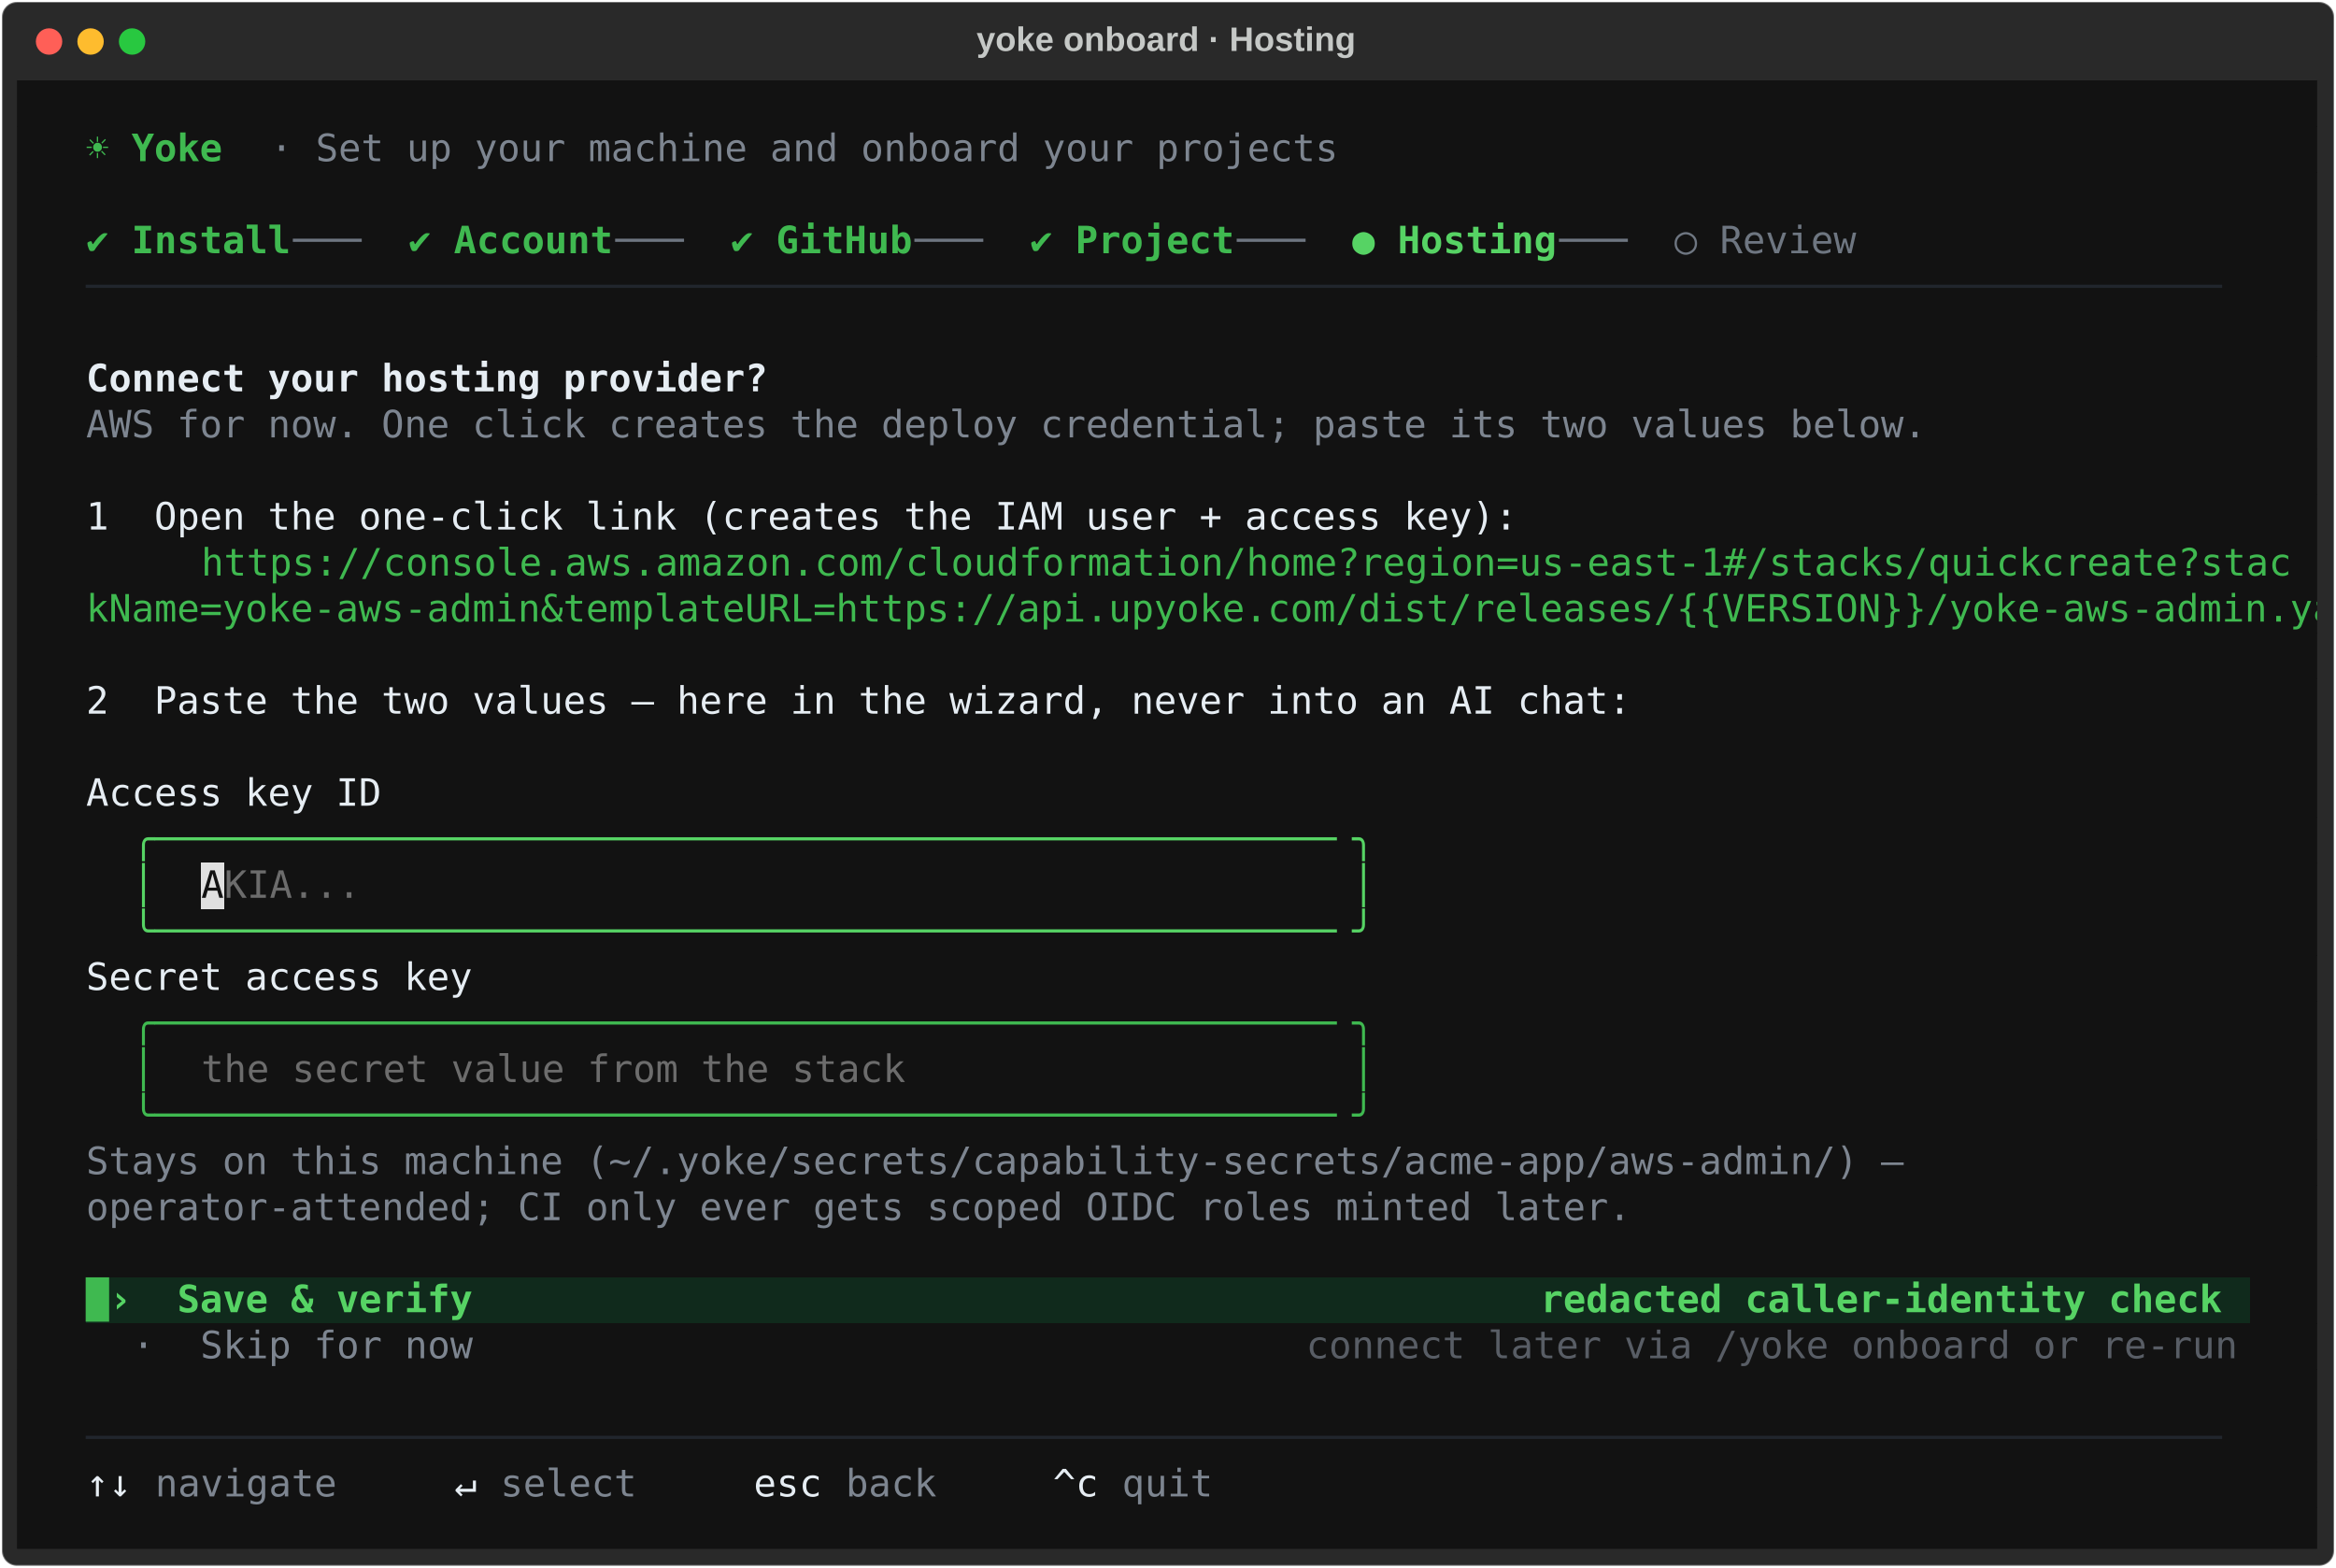
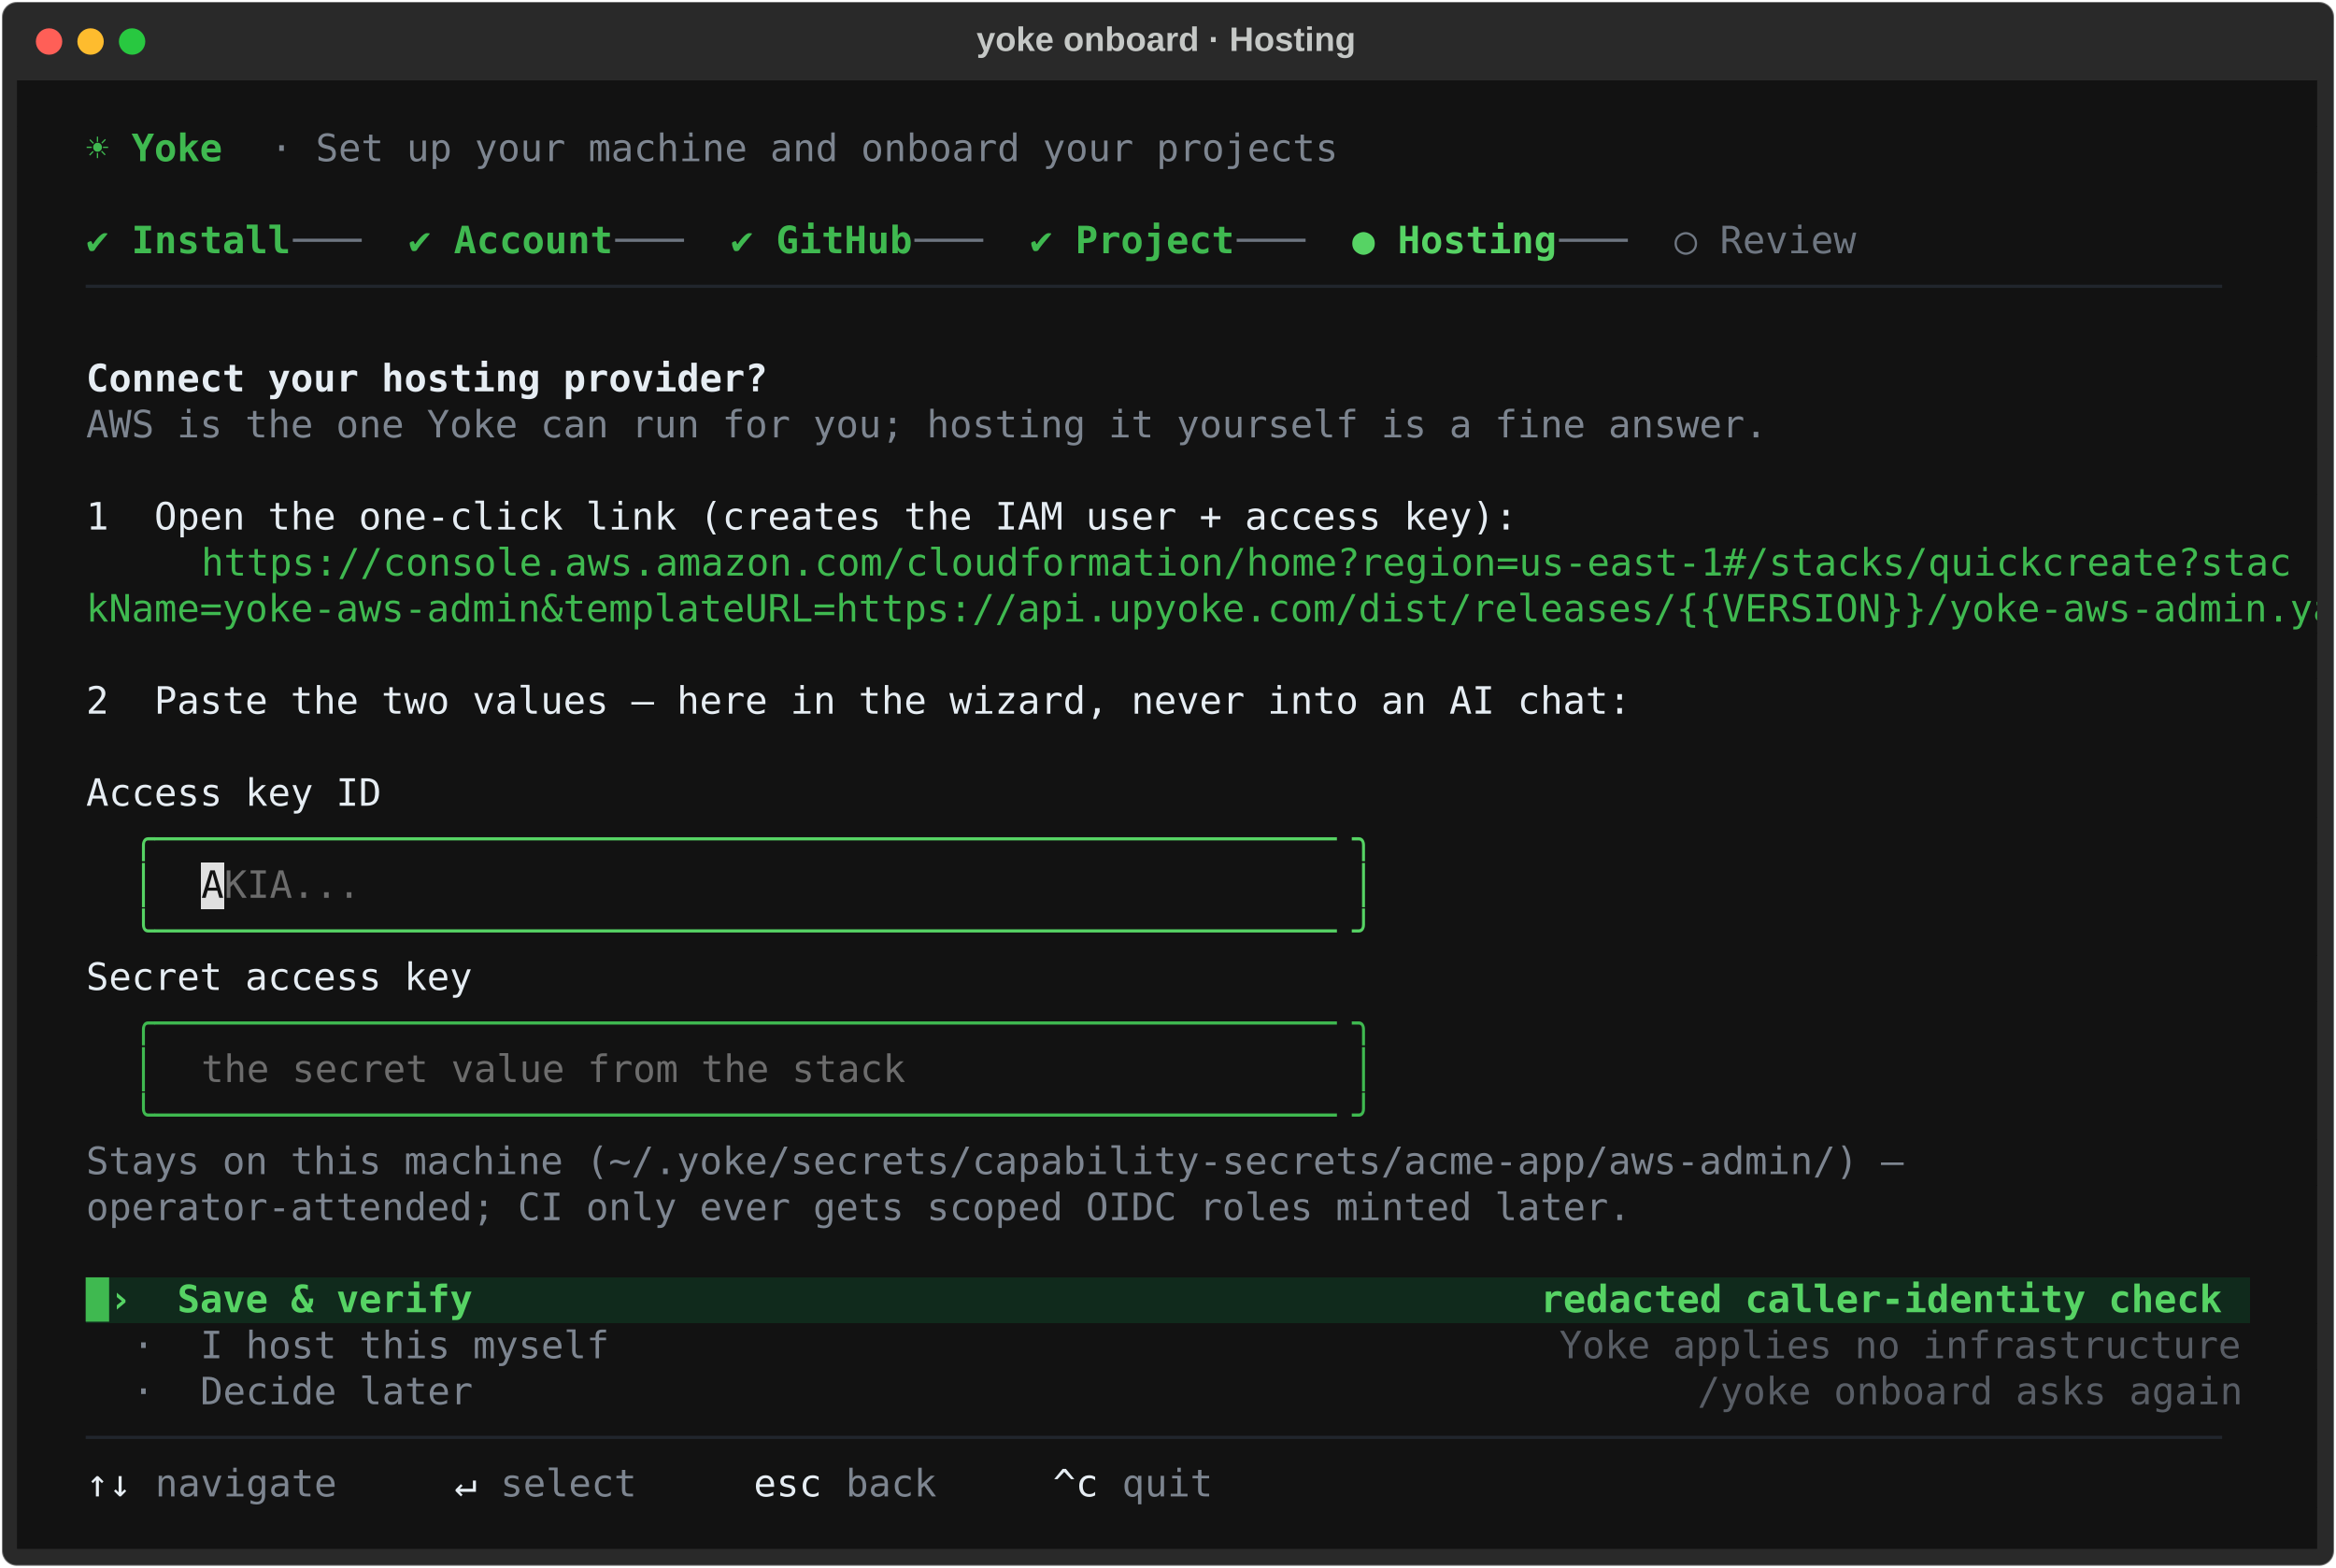
<svg xmlns="http://www.w3.org/2000/svg" class="rich-terminal" viewBox="0 0 1238 830.8">
  <style>

    @font-face {
        font-family: "Fira Code";
        src: local("FiraCode-Regular"),
                url("https://cdnjs.cloudflare.com/ajax/libs/firacode/{{VERSION}}/woff2/FiraCode-Regular.woff2") format("woff2"),
                url("https://cdnjs.cloudflare.com/ajax/libs/firacode/{{VERSION}}/woff/FiraCode-Regular.woff") format("woff");
        font-style: normal;
        font-weight: 400;
    }
    @font-face {
        font-family: "Fira Code";
        src: local("FiraCode-Bold"),
                url("https://cdnjs.cloudflare.com/ajax/libs/firacode/{{VERSION}}/woff2/FiraCode-Bold.woff2") format("woff2"),
                url("https://cdnjs.cloudflare.com/ajax/libs/firacode/{{VERSION}}/woff/FiraCode-Bold.woff") format("woff");
        font-style: bold;
        font-weight: 700;
    }

    .terminal-YOKE-matrix {
        font-family: Fira Code, monospace;
        font-size: 20px;
        line-height: 24.4px;
        font-variant-east-asian: full-width;
    }

    .terminal-YOKE-title {
        font-size: 18px;
        font-weight: bold;
        font-family: arial;
    }

.terminal-YOKE-r2 { fill: #3fb950;font-weight: bold }
.terminal-YOKE-r3 { fill: #e6edf3 }
.terminal-YOKE-r4 { fill: #7d8590 }
.terminal-YOKE-r5 { fill: #6e7681 }
.terminal-YOKE-r6 { fill: #56d364;font-weight: bold }
.terminal-YOKE-r7 { fill: #21262d }
.terminal-YOKE-r8 { fill: #e6edf3;font-weight: bold }
.terminal-YOKE-r9 { fill: #3fb950 }
.terminal-YOKE-r10 { fill: #56d364 }
.terminal-YOKE-r11 { fill: #121212 }
.terminal-YOKE-r12 { fill: #6c6c6c }
.terminal-YOKE-r15 { fill: #585d65 }
    </style>
  <defs>
    <clipPath id="terminal-YOKE-clip-terminal">
      <rect x="0" y="0" width="1219.0" height="779.8" />
    </clipPath>
    <clipPath id="terminal-YOKE-line-0">
      <rect x="0" y="1.5" width="1220" height="24.65" />
    </clipPath>
    <clipPath id="terminal-YOKE-line-1">
      <rect x="0" y="25.9" width="1220" height="24.65" />
    </clipPath>
    <clipPath id="terminal-YOKE-line-2">
      <rect x="0" y="50.3" width="1220" height="24.65" />
    </clipPath>
    <clipPath id="terminal-YOKE-line-3">
      <rect x="0" y="74.7" width="1220" height="24.65" />
    </clipPath>
    <clipPath id="terminal-YOKE-line-4">
      <rect x="0" y="99.1" width="1220" height="24.65" />
    </clipPath>
    <clipPath id="terminal-YOKE-line-5">
      <rect x="0" y="123.5" width="1220" height="24.65" />
    </clipPath>
    <clipPath id="terminal-YOKE-line-6">
      <rect x="0" y="147.9" width="1220" height="24.65" />
    </clipPath>
    <clipPath id="terminal-YOKE-line-7">
      <rect x="0" y="172.3" width="1220" height="24.65" />
    </clipPath>
    <clipPath id="terminal-YOKE-line-8">
      <rect x="0" y="196.7" width="1220" height="24.65" />
    </clipPath>
    <clipPath id="terminal-YOKE-line-9">
      <rect x="0" y="221.1" width="1220" height="24.65" />
    </clipPath>
    <clipPath id="terminal-YOKE-line-10">
      <rect x="0" y="245.5" width="1220" height="24.65" />
    </clipPath>
    <clipPath id="terminal-YOKE-line-11">
      <rect x="0" y="269.9" width="1220" height="24.65" />
    </clipPath>
    <clipPath id="terminal-YOKE-line-12">
      <rect x="0" y="294.3" width="1220" height="24.65" />
    </clipPath>
    <clipPath id="terminal-YOKE-line-13">
      <rect x="0" y="318.7" width="1220" height="24.65" />
    </clipPath>
    <clipPath id="terminal-YOKE-line-14">
      <rect x="0" y="343.1" width="1220" height="24.65" />
    </clipPath>
    <clipPath id="terminal-YOKE-line-15">
      <rect x="0" y="367.5" width="1220" height="24.65" />
    </clipPath>
    <clipPath id="terminal-YOKE-line-16">
      <rect x="0" y="391.9" width="1220" height="24.65" />
    </clipPath>
    <clipPath id="terminal-YOKE-line-17">
      <rect x="0" y="416.3" width="1220" height="24.65" />
    </clipPath>
    <clipPath id="terminal-YOKE-line-18">
      <rect x="0" y="440.7" width="1220" height="24.65" />
    </clipPath>
    <clipPath id="terminal-YOKE-line-19">
      <rect x="0" y="465.1" width="1220" height="24.65" />
    </clipPath>
    <clipPath id="terminal-YOKE-line-20">
      <rect x="0" y="489.5" width="1220" height="24.65" />
    </clipPath>
    <clipPath id="terminal-YOKE-line-21">
      <rect x="0" y="513.9" width="1220" height="24.65" />
    </clipPath>
    <clipPath id="terminal-YOKE-line-22">
      <rect x="0" y="538.3" width="1220" height="24.65" />
    </clipPath>
    <clipPath id="terminal-YOKE-line-23">
      <rect x="0" y="562.7" width="1220" height="24.65" />
    </clipPath>
    <clipPath id="terminal-YOKE-line-24">
      <rect x="0" y="587.1" width="1220" height="24.65" />
    </clipPath>
    <clipPath id="terminal-YOKE-line-25">
      <rect x="0" y="611.5" width="1220" height="24.65" />
    </clipPath>
    <clipPath id="terminal-YOKE-line-26">
      <rect x="0" y="635.9" width="1220" height="24.65" />
    </clipPath>
    <clipPath id="terminal-YOKE-line-27">
      <rect x="0" y="660.3" width="1220" height="24.65" />
    </clipPath>
    <clipPath id="terminal-YOKE-line-28">
      <rect x="0" y="684.7" width="1220" height="24.65" />
    </clipPath>
    <clipPath id="terminal-YOKE-line-29">
      <rect x="0" y="709.1" width="1220" height="24.65" />
    </clipPath>
    <clipPath id="terminal-YOKE-line-30">
      <rect x="0" y="733.5" width="1220" height="24.65" />
    </clipPath>
  </defs>
  <rect fill="#292929" stroke="rgba(255,255,255,0.35)" stroke-width="1" x="1" y="1" width="1236" height="828.8" rx="8" />
  <text class="terminal-YOKE-title" fill="#c5c8c6" text-anchor="middle" x="618" y="27">yoke onboard · Hosting</text>
  <g transform="translate(26,22)">
    <circle cx="0" cy="0" r="7" fill="#ff5f57" />
    <circle cx="22" cy="0" r="7" fill="#febc2e" />
    <circle cx="44" cy="0" r="7" fill="#28c840" />
  </g>
  <g transform="translate(9, 41)" clip-path="url(#terminal-YOKE-clip-terminal)">
    <rect fill="#121212" x="0" y="1.5" width="1220" height="24.65" shape-rendering="crispEdges" />
    <rect fill="#121212" x="0" y="25.9" width="36.6" height="24.65" shape-rendering="crispEdges" />
    <rect fill="#121212" x="36.6" y="25.9" width="73.2" height="24.65" shape-rendering="crispEdges" />
    <rect fill="#121212" x="109.8" y="25.9" width="24.4" height="24.65" shape-rendering="crispEdges" />
    <rect fill="#121212" x="134.2" y="25.9" width="573.4" height="24.65" shape-rendering="crispEdges" />
    <rect fill="#121212" x="707.6" y="25.9" width="512.4" height="24.65" shape-rendering="crispEdges" />
    <rect fill="#121212" x="0" y="50.3" width="1220" height="24.65" shape-rendering="crispEdges" />
    <rect fill="#121212" x="0" y="74.7" width="36.6" height="24.65" shape-rendering="crispEdges" />
    <rect fill="#121212" x="36.6" y="74.7" width="109.8" height="24.65" shape-rendering="crispEdges" />
    <rect fill="#121212" x="146.4" y="74.7" width="61" height="24.65" shape-rendering="crispEdges" />
    <rect fill="#121212" x="207.4" y="74.7" width="109.8" height="24.65" shape-rendering="crispEdges" />
    <rect fill="#121212" x="317.2" y="74.7" width="61" height="24.65" shape-rendering="crispEdges" />
    <rect fill="#121212" x="378.2" y="74.7" width="97.6" height="24.65" shape-rendering="crispEdges" />
    <rect fill="#121212" x="475.8" y="74.7" width="61" height="24.65" shape-rendering="crispEdges" />
    <rect fill="#121212" x="536.8" y="74.7" width="109.8" height="24.65" shape-rendering="crispEdges" />
    <rect fill="#121212" x="646.6" y="74.7" width="61" height="24.65" shape-rendering="crispEdges" />
    <rect fill="#121212" x="707.6" y="74.7" width="109.8" height="24.65" shape-rendering="crispEdges" />
    <rect fill="#121212" x="817.4" y="74.7" width="61" height="24.65" shape-rendering="crispEdges" />
    <rect fill="#121212" x="878.4" y="74.7" width="97.6" height="24.65" shape-rendering="crispEdges" />
    <rect fill="#121212" x="976" y="74.7" width="244" height="24.65" shape-rendering="crispEdges" />
    <rect fill="#121212" x="0" y="99.1" width="36.6" height="24.65" shape-rendering="crispEdges" />
    <rect fill="#121212" x="36.6" y="99.1" width="1146.8" height="24.65" shape-rendering="crispEdges" />
    <rect fill="#121212" x="1183.4" y="99.1" width="36.6" height="24.65" shape-rendering="crispEdges" />
    <rect fill="#121212" x="0" y="123.5" width="1220" height="24.65" shape-rendering="crispEdges" />
    <rect fill="#121212" x="0" y="147.9" width="36.6" height="24.65" shape-rendering="crispEdges" />
    <rect fill="#121212" x="36.6" y="147.9" width="366" height="24.65" shape-rendering="crispEdges" />
    <rect fill="#121212" x="402.6" y="147.9" width="817.4" height="24.65" shape-rendering="crispEdges" />
    <rect fill="#121212" x="0" y="172.3" width="36.6" height="24.65" shape-rendering="crispEdges" />
-     <rect fill="#121212" x="36.6" y="172.3" width="988.2" height="24.65" shape-rendering="crispEdges" />
-     <rect fill="#121212" x="1024.8" y="172.3" width="158.6" height="24.65" shape-rendering="crispEdges" />
+     <rect fill="#121212" x="36.6" y="172.3" width="902.8" height="24.65" shape-rendering="crispEdges" />
+     <rect fill="#121212" x="939.4" y="172.3" width="244" height="24.65" shape-rendering="crispEdges" />
    <rect fill="#121212" x="1183.4" y="172.3" width="36.6" height="24.65" shape-rendering="crispEdges" />
    <rect fill="#121212" x="0" y="196.7" width="36.6" height="24.65" shape-rendering="crispEdges" />
    <rect fill="#121212" x="36.6" y="196.7" width="0" height="24.65" shape-rendering="crispEdges" />
    <rect fill="#121212" x="36.6" y="196.7" width="1183.4" height="24.65" shape-rendering="crispEdges" />
    <rect fill="#121212" x="0" y="221.1" width="36.6" height="24.65" shape-rendering="crispEdges" />
    <rect fill="#121212" x="36.6" y="221.1" width="793" height="24.65" shape-rendering="crispEdges" />
    <rect fill="#121212" x="829.6" y="221.1" width="390.4" height="24.65" shape-rendering="crispEdges" />
    <rect fill="#121212" x="0" y="245.5" width="36.6" height="24.65" shape-rendering="crispEdges" />
    <rect fill="#121212" x="36.6" y="245.5" width="61" height="24.65" shape-rendering="crispEdges" />
    <rect fill="#121212" x="97.6" y="245.5" width="1122.4" height="24.65" shape-rendering="crispEdges" />
    <rect fill="#121212" x="0" y="269.9" width="36.6" height="24.65" shape-rendering="crispEdges" />
    <rect fill="#121212" x="36.6" y="269.9" width="1159" height="24.65" shape-rendering="crispEdges" />
    <rect fill="#121212" x="1195.6" y="269.9" width="24.4" height="24.65" shape-rendering="crispEdges" />
    <rect fill="#121212" x="0" y="294.3" width="36.6" height="24.65" shape-rendering="crispEdges" />
    <rect fill="#121212" x="36.6" y="294.3" width="0" height="24.65" shape-rendering="crispEdges" />
    <rect fill="#121212" x="36.6" y="294.3" width="1183.4" height="24.65" shape-rendering="crispEdges" />
    <rect fill="#121212" x="0" y="318.7" width="36.6" height="24.65" shape-rendering="crispEdges" />
    <rect fill="#121212" x="36.6" y="318.7" width="854" height="24.65" shape-rendering="crispEdges" />
    <rect fill="#121212" x="890.6" y="318.7" width="329.4" height="24.65" shape-rendering="crispEdges" />
    <rect fill="#121212" x="0" y="343.1" width="36.6" height="24.65" shape-rendering="crispEdges" />
    <rect fill="#121212" x="36.6" y="343.1" width="0" height="24.65" shape-rendering="crispEdges" />
    <rect fill="#121212" x="36.6" y="343.1" width="1183.4" height="24.65" shape-rendering="crispEdges" />
    <rect fill="#121212" x="0" y="367.5" width="36.6" height="24.65" shape-rendering="crispEdges" />
    <rect fill="#121212" x="36.6" y="367.5" width="183" height="24.65" shape-rendering="crispEdges" />
    <rect fill="#121212" x="219.6" y="367.5" width="1000.4" height="24.65" shape-rendering="crispEdges" />
    <rect fill="#121212" x="0" y="391.9" width="36.6" height="24.65" shape-rendering="crispEdges" />
    <rect fill="#121212" x="36.6" y="391.9" width="24.4" height="24.65" shape-rendering="crispEdges" />
    <rect fill="#121212" x="61" y="391.9" width="12.2" height="24.65" shape-rendering="crispEdges" />
    <rect fill="#121212" x="73.2" y="391.9" width="634.4" height="24.65" shape-rendering="crispEdges" />
    <rect fill="#121212" x="707.6" y="391.9" width="12.2" height="24.65" shape-rendering="crispEdges" />
    <rect fill="#121212" x="719.8" y="391.9" width="500.2" height="24.65" shape-rendering="crispEdges" />
    <rect fill="#121212" x="0" y="416.3" width="36.6" height="24.65" shape-rendering="crispEdges" />
    <rect fill="#121212" x="36.6" y="416.3" width="24.4" height="24.65" shape-rendering="crispEdges" />
    <rect fill="#121212" x="61" y="416.3" width="12.2" height="24.65" shape-rendering="crispEdges" />
    <rect fill="#121212" x="73.2" y="416.3" width="24.4" height="24.65" shape-rendering="crispEdges" />
    <rect fill="#e0e0e0" x="97.6" y="416.3" width="12.2" height="24.65" shape-rendering="crispEdges" />
    <rect fill="#121212" x="109.8" y="416.3" width="73.2" height="24.65" shape-rendering="crispEdges" />
    <rect fill="#121212" x="183" y="416.3" width="500.2" height="24.65" shape-rendering="crispEdges" />
    <rect fill="#121212" x="683.2" y="416.3" width="24.4" height="24.65" shape-rendering="crispEdges" />
    <rect fill="#121212" x="707.6" y="416.3" width="12.2" height="24.65" shape-rendering="crispEdges" />
    <rect fill="#121212" x="719.8" y="416.3" width="500.2" height="24.65" shape-rendering="crispEdges" />
    <rect fill="#121212" x="0" y="440.7" width="36.6" height="24.65" shape-rendering="crispEdges" />
    <rect fill="#121212" x="36.6" y="440.7" width="24.4" height="24.65" shape-rendering="crispEdges" />
    <rect fill="#121212" x="61" y="440.7" width="12.2" height="24.65" shape-rendering="crispEdges" />
    <rect fill="#121212" x="73.2" y="440.7" width="634.4" height="24.65" shape-rendering="crispEdges" />
    <rect fill="#121212" x="707.6" y="440.7" width="12.2" height="24.65" shape-rendering="crispEdges" />
    <rect fill="#121212" x="719.8" y="440.7" width="500.2" height="24.65" shape-rendering="crispEdges" />
    <rect fill="#121212" x="0" y="465.1" width="36.6" height="24.65" shape-rendering="crispEdges" />
    <rect fill="#121212" x="36.6" y="465.1" width="231.8" height="24.65" shape-rendering="crispEdges" />
    <rect fill="#121212" x="268.4" y="465.1" width="951.6" height="24.65" shape-rendering="crispEdges" />
    <rect fill="#121212" x="0" y="489.5" width="36.6" height="24.65" shape-rendering="crispEdges" />
    <rect fill="#121212" x="36.6" y="489.5" width="24.4" height="24.65" shape-rendering="crispEdges" />
    <rect fill="#121212" x="61" y="489.5" width="12.2" height="24.65" shape-rendering="crispEdges" />
    <rect fill="#121212" x="73.2" y="489.5" width="634.4" height="24.65" shape-rendering="crispEdges" />
    <rect fill="#121212" x="707.6" y="489.5" width="12.2" height="24.65" shape-rendering="crispEdges" />
    <rect fill="#121212" x="719.8" y="489.5" width="500.2" height="24.65" shape-rendering="crispEdges" />
    <rect fill="#121212" x="0" y="513.9" width="36.6" height="24.65" shape-rendering="crispEdges" />
    <rect fill="#121212" x="36.6" y="513.9" width="24.4" height="24.65" shape-rendering="crispEdges" />
    <rect fill="#121212" x="61" y="513.9" width="12.2" height="24.65" shape-rendering="crispEdges" />
    <rect fill="#121212" x="73.2" y="513.9" width="24.4" height="24.65" shape-rendering="crispEdges" />
    <rect fill="#121212" x="97.6" y="513.9" width="378.2" height="24.65" shape-rendering="crispEdges" />
    <rect fill="#121212" x="475.8" y="513.9" width="207.4" height="24.65" shape-rendering="crispEdges" />
    <rect fill="#121212" x="683.2" y="513.9" width="24.4" height="24.65" shape-rendering="crispEdges" />
    <rect fill="#121212" x="707.6" y="513.9" width="12.2" height="24.65" shape-rendering="crispEdges" />
    <rect fill="#121212" x="719.8" y="513.9" width="500.2" height="24.65" shape-rendering="crispEdges" />
    <rect fill="#121212" x="0" y="538.3" width="36.6" height="24.65" shape-rendering="crispEdges" />
    <rect fill="#121212" x="36.6" y="538.3" width="24.4" height="24.65" shape-rendering="crispEdges" />
    <rect fill="#121212" x="61" y="538.3" width="12.2" height="24.65" shape-rendering="crispEdges" />
    <rect fill="#121212" x="73.2" y="538.3" width="634.4" height="24.65" shape-rendering="crispEdges" />
    <rect fill="#121212" x="707.6" y="538.3" width="12.2" height="24.65" shape-rendering="crispEdges" />
    <rect fill="#121212" x="719.8" y="538.3" width="500.2" height="24.65" shape-rendering="crispEdges" />
    <rect fill="#121212" x="0" y="562.7" width="36.6" height="24.65" shape-rendering="crispEdges" />
    <rect fill="#121212" x="36.6" y="562.7" width="1000.4" height="24.65" shape-rendering="crispEdges" />
    <rect fill="#121212" x="1037" y="562.7" width="146.4" height="24.65" shape-rendering="crispEdges" />
    <rect fill="#121212" x="1183.4" y="562.7" width="36.6" height="24.65" shape-rendering="crispEdges" />
    <rect fill="#121212" x="0" y="587.1" width="36.6" height="24.65" shape-rendering="crispEdges" />
    <rect fill="#121212" x="36.6" y="587.1" width="854" height="24.65" shape-rendering="crispEdges" />
    <rect fill="#121212" x="890.6" y="587.1" width="292.8" height="24.65" shape-rendering="crispEdges" />
    <rect fill="#121212" x="1183.4" y="587.1" width="36.6" height="24.65" shape-rendering="crispEdges" />
    <rect fill="#121212" x="0" y="611.5" width="36.6" height="24.65" shape-rendering="crispEdges" />
    <rect fill="#121212" x="36.6" y="611.5" width="0" height="24.65" shape-rendering="crispEdges" />
    <rect fill="#121212" x="36.6" y="611.5" width="1183.4" height="24.65" shape-rendering="crispEdges" />
    <rect fill="#121212" x="0" y="635.9" width="36.6" height="24.65" shape-rendering="crispEdges" />
    <rect fill="#102a1c" x="36.6" y="635.9" width="12.2" height="24.65" shape-rendering="crispEdges" />
    <rect fill="#102a1c" x="48.8" y="635.9" width="1134.6" height="24.65" shape-rendering="crispEdges" />
    <rect fill="#121212" x="1183.4" y="635.9" width="36.6" height="24.65" shape-rendering="crispEdges" />
    <rect fill="#121212" x="0" y="660.3" width="36.6" height="24.65" shape-rendering="crispEdges" />
    <rect fill="#121212" x="36.6" y="660.3" width="12.2" height="24.65" shape-rendering="crispEdges" />
    <rect fill="#121212" x="48.8" y="660.3" width="12.2" height="24.65" shape-rendering="crispEdges" />
-     <rect fill="#121212" x="61" y="660.3" width="622.2" height="24.65" shape-rendering="crispEdges" />
-     <rect fill="#121212" x="683.2" y="660.3" width="500.2" height="24.65" shape-rendering="crispEdges" />
+     <rect fill="#121212" x="61" y="660.3" width="756.4" height="24.65" shape-rendering="crispEdges" />
+     <rect fill="#121212" x="817.4" y="660.3" width="366" height="24.65" shape-rendering="crispEdges" />
    <rect fill="#121212" x="1183.4" y="660.3" width="36.6" height="24.65" shape-rendering="crispEdges" />
    <rect fill="#121212" x="0" y="684.7" width="36.6" height="24.65" shape-rendering="crispEdges" />
-     <rect fill="#121212" x="36.6" y="684.7" width="1183.4" height="24.65" shape-rendering="crispEdges" />
+     <rect fill="#121212" x="36.6" y="684.7" width="12.2" height="24.65" shape-rendering="crispEdges" />
+     <rect fill="#121212" x="48.8" y="684.7" width="12.2" height="24.65" shape-rendering="crispEdges" />
+     <rect fill="#121212" x="61" y="684.7" width="829.6" height="24.65" shape-rendering="crispEdges" />
+     <rect fill="#121212" x="890.6" y="684.7" width="292.8" height="24.65" shape-rendering="crispEdges" />
+     <rect fill="#121212" x="1183.4" y="684.7" width="36.6" height="24.65" shape-rendering="crispEdges" />
    <rect fill="#121212" x="0" y="709.1" width="36.6" height="24.65" shape-rendering="crispEdges" />
    <rect fill="#121212" x="36.6" y="709.1" width="1146.8" height="24.65" shape-rendering="crispEdges" />
    <rect fill="#121212" x="1183.4" y="709.1" width="36.6" height="24.65" shape-rendering="crispEdges" />
    <rect fill="#121212" x="0" y="733.5" width="36.6" height="24.65" shape-rendering="crispEdges" />
    <rect fill="#121212" x="36.6" y="733.5" width="24.4" height="24.65" shape-rendering="crispEdges" />
    <rect fill="#121212" x="61" y="733.5" width="12.2" height="24.65" shape-rendering="crispEdges" />
    <rect fill="#121212" x="73.2" y="733.5" width="97.6" height="24.65" shape-rendering="crispEdges" />
    <rect fill="#121212" x="170.8" y="733.5" width="61" height="24.65" shape-rendering="crispEdges" />
    <rect fill="#121212" x="231.8" y="733.5" width="12.2" height="24.65" shape-rendering="crispEdges" />
    <rect fill="#121212" x="244" y="733.5" width="12.2" height="24.65" shape-rendering="crispEdges" />
    <rect fill="#121212" x="256.2" y="733.5" width="73.2" height="24.65" shape-rendering="crispEdges" />
    <rect fill="#121212" x="329.4" y="733.5" width="61" height="24.65" shape-rendering="crispEdges" />
    <rect fill="#121212" x="390.4" y="733.5" width="36.6" height="24.65" shape-rendering="crispEdges" />
    <rect fill="#121212" x="427" y="733.5" width="12.2" height="24.65" shape-rendering="crispEdges" />
    <rect fill="#121212" x="439.2" y="733.5" width="48.8" height="24.65" shape-rendering="crispEdges" />
    <rect fill="#121212" x="488" y="733.5" width="61" height="24.65" shape-rendering="crispEdges" />
    <rect fill="#121212" x="549" y="733.5" width="24.4" height="24.65" shape-rendering="crispEdges" />
    <rect fill="#121212" x="573.4" y="733.5" width="12.2" height="24.65" shape-rendering="crispEdges" />
    <rect fill="#121212" x="585.6" y="733.5" width="48.8" height="24.65" shape-rendering="crispEdges" />
    <rect fill="#121212" x="634.4" y="733.5" width="585.6" height="24.65" shape-rendering="crispEdges" />
    <rect fill="#121212" x="0" y="757.9" width="1220" height="24.65" shape-rendering="crispEdges" />
    <g class="terminal-YOKE-matrix">
      <text class="terminal-YOKE-r2" x="36.6" y="44.4" textLength="73.2" clip-path="url(#terminal-YOKE-line-1)">☀ Yoke</text>
      <text class="terminal-YOKE-r4" x="134.2" y="44.4" textLength="573.4" clip-path="url(#terminal-YOKE-line-1)">· Set up your machine and onboard your projects</text>
      <text class="terminal-YOKE-r2" x="36.6" y="93.2" textLength="109.8" clip-path="url(#terminal-YOKE-line-3)">✔ Install</text>
      <text class="terminal-YOKE-r5" x="146.4" y="93.2" textLength="61" clip-path="url(#terminal-YOKE-line-3)"> ─── </text>
      <text class="terminal-YOKE-r2" x="207.4" y="93.2" textLength="109.8" clip-path="url(#terminal-YOKE-line-3)">✔ Account</text>
      <text class="terminal-YOKE-r5" x="317.2" y="93.2" textLength="61" clip-path="url(#terminal-YOKE-line-3)"> ─── </text>
      <text class="terminal-YOKE-r2" x="378.2" y="93.2" textLength="97.6" clip-path="url(#terminal-YOKE-line-3)">✔ GitHub</text>
      <text class="terminal-YOKE-r5" x="475.8" y="93.2" textLength="61" clip-path="url(#terminal-YOKE-line-3)"> ─── </text>
      <text class="terminal-YOKE-r2" x="536.8" y="93.2" textLength="109.8" clip-path="url(#terminal-YOKE-line-3)">✔ Project</text>
      <text class="terminal-YOKE-r5" x="646.6" y="93.2" textLength="61" clip-path="url(#terminal-YOKE-line-3)"> ─── </text>
      <text class="terminal-YOKE-r6" x="707.6" y="93.2" textLength="109.8" clip-path="url(#terminal-YOKE-line-3)">● Hosting</text>
      <text class="terminal-YOKE-r5" x="817.4" y="93.2" textLength="61" clip-path="url(#terminal-YOKE-line-3)"> ─── </text>
      <text class="terminal-YOKE-r5" x="878.4" y="93.2" textLength="97.6" clip-path="url(#terminal-YOKE-line-3)">○ Review</text>
      <text class="terminal-YOKE-r7" x="36.6" y="117.6" textLength="1146.8" clip-path="url(#terminal-YOKE-line-4)">──────────────────────────────────────────────────────────────────────────────────────────────</text>
      <text class="terminal-YOKE-r8" x="36.6" y="166.4" textLength="366" clip-path="url(#terminal-YOKE-line-6)">Connect your hosting provider?</text>
-       <text class="terminal-YOKE-r4" x="36.6" y="190.8" textLength="988.2" clip-path="url(#terminal-YOKE-line-7)">AWS for now. One click creates the deploy credential; paste its two values below.</text>
+       <text class="terminal-YOKE-r4" x="36.6" y="190.8" textLength="902.8" clip-path="url(#terminal-YOKE-line-7)">AWS is the one Yoke can run for you; hosting it yourself is a fine answer.</text>
      <text class="terminal-YOKE-r3" x="36.6" y="239.6" textLength="793" clip-path="url(#terminal-YOKE-line-9)">  1  Open the one-click link (creates the IAM user + access key):</text>
      <text class="terminal-YOKE-r9" x="97.6" y="264" textLength="1122.4" clip-path="url(#terminal-YOKE-line-10)">https://console.aws.amazon.com/cloudformation/home?region=us-east-1#/stacks/quickcreate?stac</text>
      <text class="terminal-YOKE-r9" x="36.6" y="288.4" textLength="1159" clip-path="url(#terminal-YOKE-line-11)">kName=yoke-aws-admin&amp;templateURL=https://api.upyoke.com/dist/releases/{{VERSION}}/yoke-aws-admin.yaml</text>
      <text class="terminal-YOKE-r3" x="36.6" y="337.2" textLength="854" clip-path="url(#terminal-YOKE-line-13)">  2  Paste the two values — here in the wizard, never into an AI chat:</text>
      <text class="terminal-YOKE-r3" x="36.6" y="386" textLength="183" clip-path="url(#terminal-YOKE-line-15)">  Access key ID</text>
      <text class="terminal-YOKE-r10" x="61" y="410.4" textLength="12.2" clip-path="url(#terminal-YOKE-line-16)">╭</text>
      <text class="terminal-YOKE-r10" x="73.2" y="410.4" textLength="634.4" clip-path="url(#terminal-YOKE-line-16)">────────────────────────────────────────────────────</text>
      <text class="terminal-YOKE-r10" x="707.6" y="410.4" textLength="12.2" clip-path="url(#terminal-YOKE-line-16)">╮</text>
      <text class="terminal-YOKE-r10" x="61" y="434.8" textLength="12.2" clip-path="url(#terminal-YOKE-line-17)">│</text>
      <text class="terminal-YOKE-r11" x="97.6" y="434.8" textLength="12.2" clip-path="url(#terminal-YOKE-line-17)">A</text>
      <text class="terminal-YOKE-r12" x="109.8" y="434.8" textLength="73.2" clip-path="url(#terminal-YOKE-line-17)">KIA...</text>
      <text class="terminal-YOKE-r10" x="707.6" y="434.8" textLength="12.2" clip-path="url(#terminal-YOKE-line-17)">│</text>
      <text class="terminal-YOKE-r10" x="61" y="459.2" textLength="12.2" clip-path="url(#terminal-YOKE-line-18)">╰</text>
      <text class="terminal-YOKE-r10" x="73.2" y="459.2" textLength="634.4" clip-path="url(#terminal-YOKE-line-18)">────────────────────────────────────────────────────</text>
      <text class="terminal-YOKE-r10" x="707.6" y="459.2" textLength="12.2" clip-path="url(#terminal-YOKE-line-18)">╯</text>
      <text class="terminal-YOKE-r3" x="36.6" y="483.6" textLength="231.8" clip-path="url(#terminal-YOKE-line-19)">  Secret access key</text>
      <text class="terminal-YOKE-r9" x="61" y="508" textLength="12.2" clip-path="url(#terminal-YOKE-line-20)">╭</text>
      <text class="terminal-YOKE-r9" x="73.2" y="508" textLength="634.4" clip-path="url(#terminal-YOKE-line-20)">────────────────────────────────────────────────────</text>
      <text class="terminal-YOKE-r9" x="707.6" y="508" textLength="12.2" clip-path="url(#terminal-YOKE-line-20)">╮</text>
      <text class="terminal-YOKE-r9" x="61" y="532.4" textLength="12.2" clip-path="url(#terminal-YOKE-line-21)">│</text>
      <text class="terminal-YOKE-r12" x="97.6" y="532.4" textLength="378.2" clip-path="url(#terminal-YOKE-line-21)">the secret value from the stack</text>
      <text class="terminal-YOKE-r9" x="707.6" y="532.4" textLength="12.2" clip-path="url(#terminal-YOKE-line-21)">│</text>
      <text class="terminal-YOKE-r9" x="61" y="556.8" textLength="12.2" clip-path="url(#terminal-YOKE-line-22)">╰</text>
      <text class="terminal-YOKE-r9" x="73.2" y="556.8" textLength="634.4" clip-path="url(#terminal-YOKE-line-22)">────────────────────────────────────────────────────</text>
      <text class="terminal-YOKE-r9" x="707.6" y="556.8" textLength="12.2" clip-path="url(#terminal-YOKE-line-22)">╯</text>
      <text class="terminal-YOKE-r4" x="36.6" y="581.2" textLength="1000.4" clip-path="url(#terminal-YOKE-line-23)">  Stays on this machine (~/.yoke/secrets/capability-secrets/acme-app/aws-admin/) —</text>
      <text class="terminal-YOKE-r4" x="36.6" y="605.6" textLength="854" clip-path="url(#terminal-YOKE-line-24)">  operator-attended; CI only ever gets scoped OIDC roles minted later.</text>
      <text class="terminal-YOKE-r9" x="36.6" y="654.4" textLength="12.2" clip-path="url(#terminal-YOKE-line-26)">█</text>
      <text class="terminal-YOKE-r6" x="48.8" y="654.4" textLength="1134.6" clip-path="url(#terminal-YOKE-line-26)">›  Save &amp; verify                                               redacted caller-identity check</text>
-       <text class="terminal-YOKE-r4" x="61" y="678.8" textLength="622.2" clip-path="url(#terminal-YOKE-line-27)">·  Skip for now                                    </text>
-       <text class="terminal-YOKE-r15" x="683.2" y="678.8" textLength="500.2" clip-path="url(#terminal-YOKE-line-27)">connect later via /yoke onboard or re-run</text>
+       <text class="terminal-YOKE-r4" x="61" y="678.8" textLength="756.4" clip-path="url(#terminal-YOKE-line-27)">·  I host this myself                                         </text>
+       <text class="terminal-YOKE-r15" x="817.4" y="678.8" textLength="366" clip-path="url(#terminal-YOKE-line-27)">Yoke applies no infrastructure</text>
+       <text class="terminal-YOKE-r4" x="61" y="703.2" textLength="829.6" clip-path="url(#terminal-YOKE-line-28)">·  Decide later                                                     </text>
+       <text class="terminal-YOKE-r15" x="890.6" y="703.2" textLength="292.8" clip-path="url(#terminal-YOKE-line-28)">/yoke onboard asks again</text>
      <text class="terminal-YOKE-r7" x="36.6" y="727.6" textLength="1146.8" clip-path="url(#terminal-YOKE-line-29)">──────────────────────────────────────────────────────────────────────────────────────────────</text>
      <text class="terminal-YOKE-r3" x="36.6" y="752" textLength="24.4" clip-path="url(#terminal-YOKE-line-30)">↑↓</text>
      <text class="terminal-YOKE-r4" x="73.2" y="752" textLength="97.6" clip-path="url(#terminal-YOKE-line-30)">navigate</text>
      <text class="terminal-YOKE-r3" x="231.8" y="752" textLength="12.2" clip-path="url(#terminal-YOKE-line-30)">↵</text>
      <text class="terminal-YOKE-r4" x="256.2" y="752" textLength="73.2" clip-path="url(#terminal-YOKE-line-30)">select</text>
      <text class="terminal-YOKE-r3" x="390.4" y="752" textLength="36.6" clip-path="url(#terminal-YOKE-line-30)">esc</text>
      <text class="terminal-YOKE-r4" x="439.2" y="752" textLength="48.8" clip-path="url(#terminal-YOKE-line-30)">back</text>
      <text class="terminal-YOKE-r3" x="549" y="752" textLength="24.4" clip-path="url(#terminal-YOKE-line-30)">^c</text>
      <text class="terminal-YOKE-r4" x="585.6" y="752" textLength="48.8" clip-path="url(#terminal-YOKE-line-30)">quit</text>
    </g>
  </g>
</svg>
